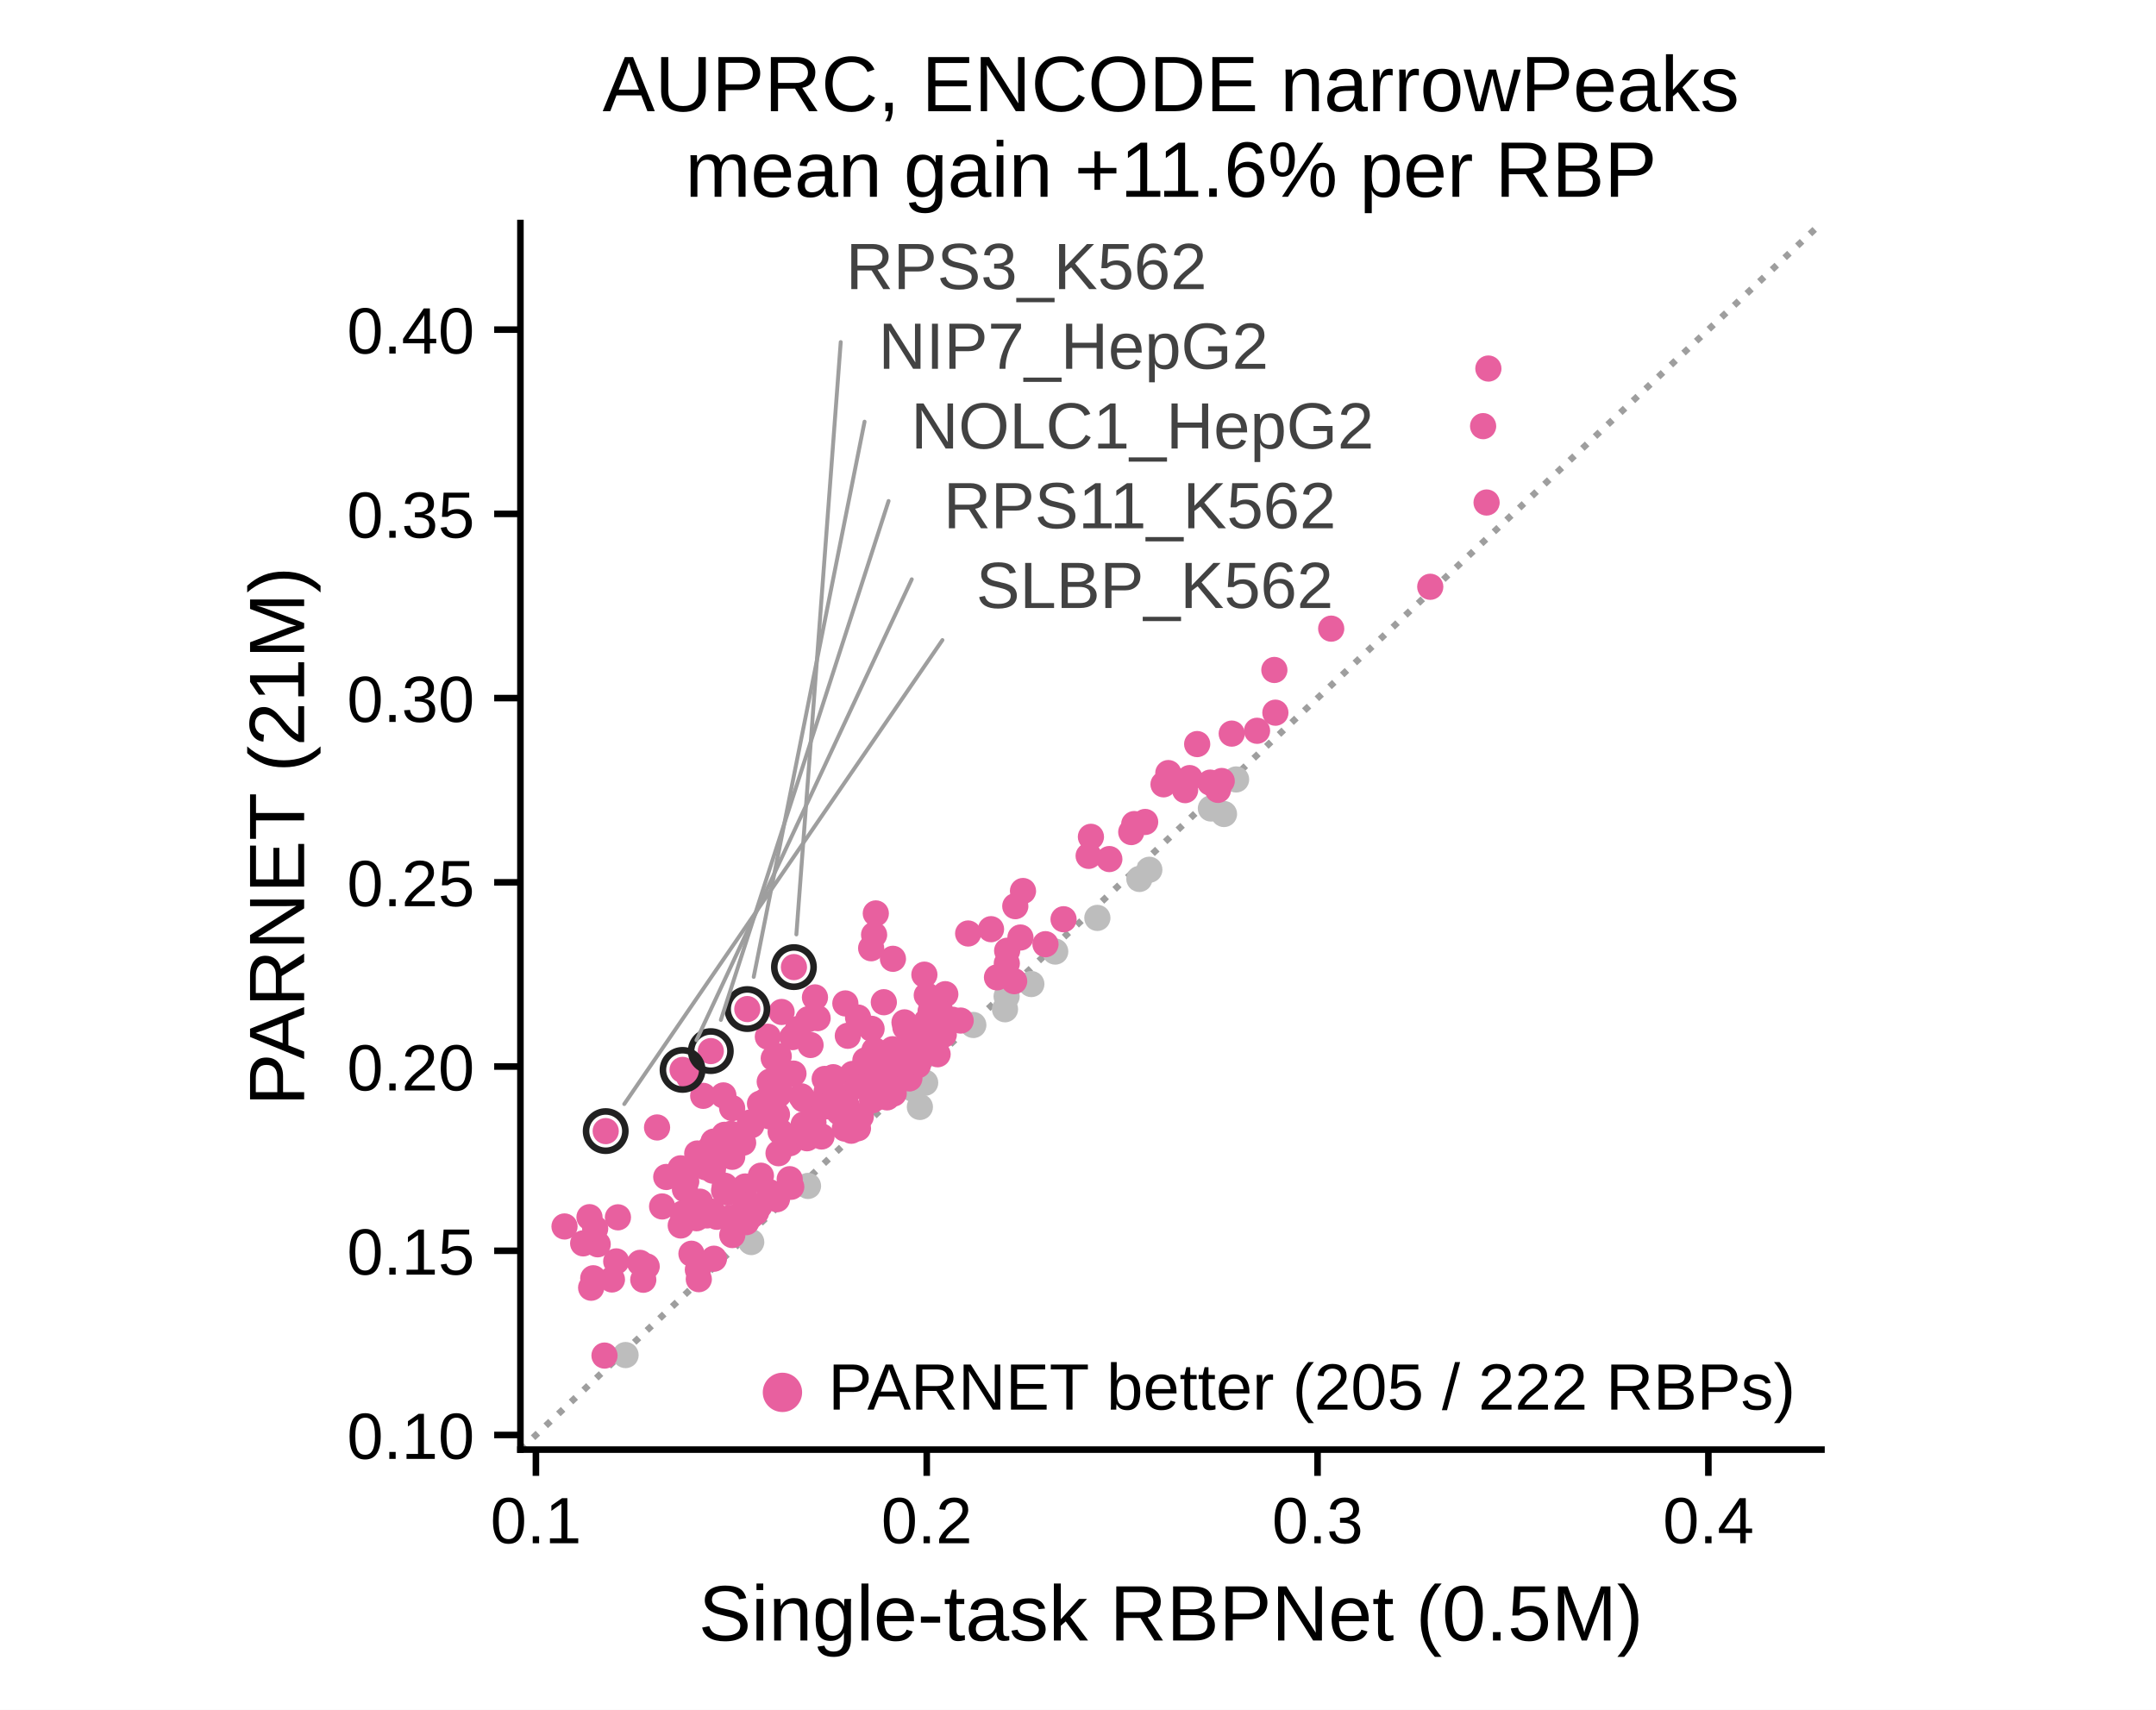
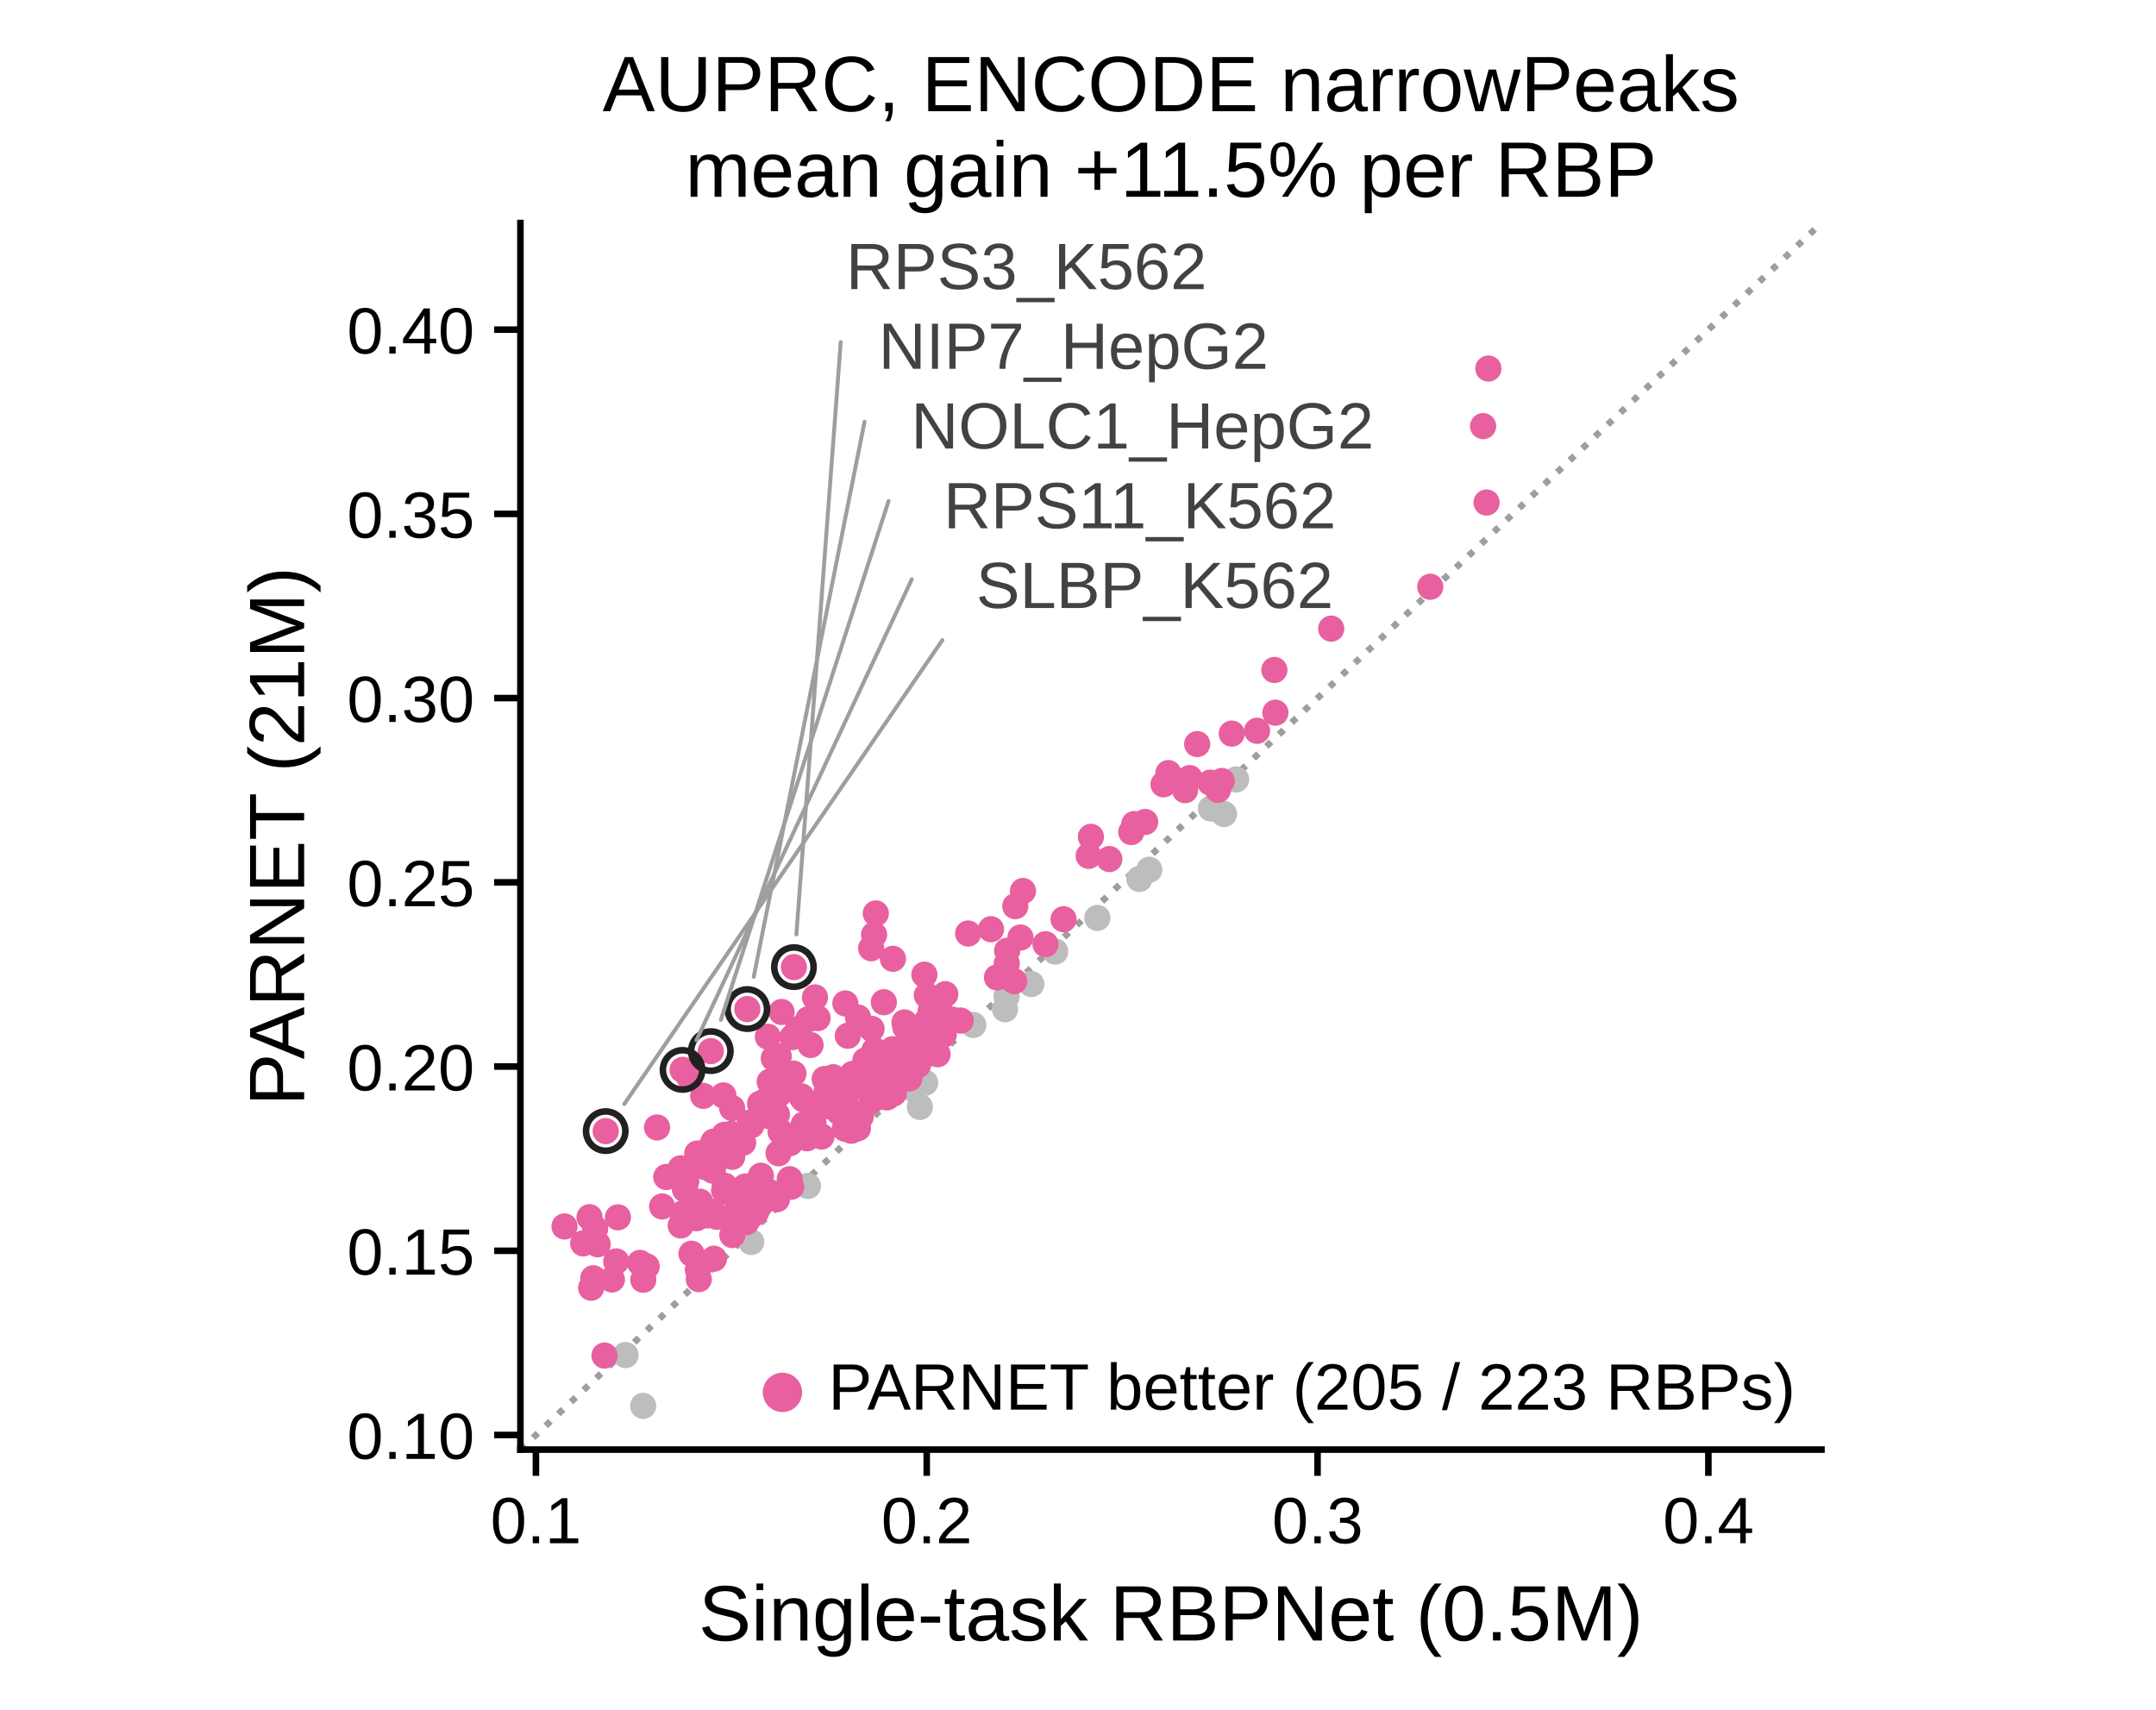
<svg xmlns="http://www.w3.org/2000/svg" xmlns:xlink="http://www.w3.org/1999/xlink" width="164.409pt" height="130.394pt" viewBox="0 0 164.409 130.394" version="1.1">
  <defs>
    <style type="text/css">*{stroke-linejoin: round; stroke-linecap: butt}</style>
  </defs>
  <g id="figure_1">
    <g id="patch_1">
      <path d="M 0 130.394  L 164.409 130.394  L 164.409 0  L 0 0  z " style="fill: #ffffff" />
    </g>
    <g id="axes_1">
      <g id="patch_2">
        <path d="M 39.685 110.551  L 138.898 110.551  L 138.898 17.008  L 39.685 17.008  z " style="fill: #ffffff" />
      </g>
      <g id="line2d_1">
        <path d="M 39.685 110.551  L 138.898 17.008  " clip-path="url(#pf9ccf09ab8)" style="fill: none; stroke-dasharray: 0.5,0.825; stroke-dashoffset: 0; stroke: #9e9e9e; stroke-width: 0.5" />
      </g>
      <g id="matplotlib.axis_1">
        <g id="xtick_1">
          <g id="line2d_2">
            <defs>
              <path id="me5752a31cb" d="M 0 0  L 0 2  " style="stroke: #000000; stroke-width: 0.5" />
            </defs>
            <g>
              <use xlink:href="#me5752a31cb" x="40.867" y="110.551" style="stroke: #000000; stroke-width: 0.5" />
            </g>
          </g>
          <g id="text_1">
            <text style="font-size: 5px; font-family: 'Arial', 'Helvetica', 'Liberation Sans', sans-serif; text-anchor: middle" x="40.867" y="117.691" transform="rotate(-0 40.86664 117.6913)">0.1</text>
          </g>
        </g>
        <g id="xtick_2">
          <g id="line2d_3">
            <g>
              <use xlink:href="#me5752a31cb" x="70.669" y="110.551" style="stroke: #000000; stroke-width: 0.5" />
            </g>
          </g>
          <g id="text_2">
            <text style="font-size: 5px; font-family: 'Arial', 'Helvetica', 'Liberation Sans', sans-serif; text-anchor: middle" x="70.669" y="117.691" transform="rotate(-0 70.66902 117.6913)">0.2</text>
          </g>
        </g>
        <g id="xtick_3">
          <g id="line2d_4">
            <g>
              <use xlink:href="#me5752a31cb" x="100.471" y="110.551" style="stroke: #000000; stroke-width: 0.5" />
            </g>
          </g>
          <g id="text_3">
            <text style="font-size: 5px; font-family: 'Arial', 'Helvetica', 'Liberation Sans', sans-serif; text-anchor: middle" x="100.471" y="117.691" transform="rotate(-0 100.4714 117.6913)">0.3</text>
          </g>
        </g>
        <g id="xtick_4">
          <g id="line2d_5">
            <g>
              <use xlink:href="#me5752a31cb" x="130.274" y="110.551" style="stroke: #000000; stroke-width: 0.5" />
            </g>
          </g>
          <g id="text_4">
            <text style="font-size: 5px; font-family: 'Arial', 'Helvetica', 'Liberation Sans', sans-serif; text-anchor: middle" x="130.274" y="117.691" transform="rotate(-0 130.2738 117.6913)">0.4</text>
          </g>
        </g>
        <g id="text_5">
          <text style="font-size: 6px; font-family: 'Arial', 'Helvetica', 'Liberation Sans', sans-serif; text-anchor: middle" x="89.291" y="125.112" transform="rotate(-0 89.29134 125.1117)">Single-task RBPNet (0.5M)</text>
        </g>
      </g>
      <g id="matplotlib.axis_2">
        <g id="ytick_1">
          <g id="line2d_6">
            <defs>
              <path id="me5e452b302" d="M 0 0  L -2 0  " style="stroke: #000000; stroke-width: 0.5" />
            </defs>
            <g>
              <use xlink:href="#me5e452b302" x="39.685" y="109.437" style="stroke: #000000; stroke-width: 0.5" />
            </g>
          </g>
          <g id="text_6">
            <text style="font-size: 5px; font-family: 'Arial', 'Helvetica', 'Liberation Sans', sans-serif; text-anchor: end" x="36.185" y="111.257" transform="rotate(-0 36.18504 111.2572)">0.10</text>
          </g>
        </g>
        <g id="ytick_2">
          <g id="line2d_7">
            <g>
              <use xlink:href="#me5e452b302" x="39.685" y="95.387" style="stroke: #000000; stroke-width: 0.5" />
            </g>
          </g>
          <g id="text_7">
            <text style="font-size: 5px; font-family: 'Arial', 'Helvetica', 'Liberation Sans', sans-serif; text-anchor: end" x="36.185" y="97.207" transform="rotate(-0 36.18504 97.20747)">0.15</text>
          </g>
        </g>
        <g id="ytick_3">
          <g id="line2d_8">
            <g>
              <use xlink:href="#me5e452b302" x="39.685" y="81.338" style="stroke: #000000; stroke-width: 0.5" />
            </g>
          </g>
          <g id="text_8">
            <text style="font-size: 5px; font-family: 'Arial', 'Helvetica', 'Liberation Sans', sans-serif; text-anchor: end" x="36.185" y="83.158" transform="rotate(-0 36.18504 83.15778)">0.20</text>
          </g>
        </g>
        <g id="ytick_4">
          <g id="line2d_9">
            <g>
              <use xlink:href="#me5e452b302" x="39.685" y="67.288" style="stroke: #000000; stroke-width: 0.5" />
            </g>
          </g>
          <g id="text_9">
            <text style="font-size: 5px; font-family: 'Arial', 'Helvetica', 'Liberation Sans', sans-serif; text-anchor: end" x="36.185" y="69.108" transform="rotate(-0 36.18504 69.10809)">0.25</text>
          </g>
        </g>
        <g id="ytick_5">
          <g id="line2d_10">
            <g>
              <use xlink:href="#me5e452b302" x="39.685" y="53.238" style="stroke: #000000; stroke-width: 0.5" />
            </g>
          </g>
          <g id="text_10">
            <text style="font-size: 5px; font-family: 'Arial', 'Helvetica', 'Liberation Sans', sans-serif; text-anchor: end" x="36.185" y="55.058" transform="rotate(-0 36.18504 55.05839)">0.30</text>
          </g>
        </g>
        <g id="ytick_6">
          <g id="line2d_11">
            <g>
              <use xlink:href="#me5e452b302" x="39.685" y="39.189" style="stroke: #000000; stroke-width: 0.5" />
            </g>
          </g>
          <g id="text_11">
            <text style="font-size: 5px; font-family: 'Arial', 'Helvetica', 'Liberation Sans', sans-serif; text-anchor: end" x="36.185" y="41.009" transform="rotate(-0 36.18504 41.0087)">0.35</text>
          </g>
        </g>
        <g id="ytick_7">
          <g id="line2d_12">
            <g>
              <use xlink:href="#me5e452b302" x="39.685" y="25.139" style="stroke: #000000; stroke-width: 0.5" />
            </g>
          </g>
          <g id="text_12">
            <text style="font-size: 5px; font-family: 'Arial', 'Helvetica', 'Liberation Sans', sans-serif; text-anchor: end" x="36.185" y="26.959" transform="rotate(-0 36.18504 26.95901)">0.40</text>
          </g>
        </g>
        <g id="text_13">
          <text style="font-size: 6px; font-family: 'Arial', 'Helvetica', 'Liberation Sans', sans-serif; text-anchor: middle" x="23.192" y="63.78" transform="rotate(-90 23.19176 63.77953)">PARNET (21M)</text>
        </g>
      </g>
      <g id="PathCollection_1">
        <defs>
          <path id="mf2c2e0ef51" d="M 0 1  C 0.265 1 0.52 0.895 0.707 0.707  C 0.895 0.52 1 0.265 1 0  C 1 -0.265 0.895 -0.52 0.707 -0.707  C 0.52 -0.895 0.265 -1 0 -1  C -0.265 -1 -0.52 -0.895 -0.707 -0.707  C -0.895 -0.52 -1 -0.265 -1 0  C -1 0.265 -0.895 0.52 -0.707 0.707  C -0.52 0.895 -0.265 1 0 1  z " />
        </defs>
        <g clip-path="url(#pf9ccf09ab8)">
          <use xlink:href="#mf2c2e0ef51" x="80.468" y="72.568" style="fill: #bdbdbd" />
          <use xlink:href="#mf2c2e0ef51" x="78.647" y="75.046" style="fill: #bdbdbd" />
          <use xlink:href="#mf2c2e0ef51" x="76.761" y="75.99" style="fill: #bdbdbd" />
          <use xlink:href="#mf2c2e0ef51" x="74.221" y="78.168" style="fill: #bdbdbd" />
          <use xlink:href="#mf2c2e0ef51" x="76.638" y="76.968" style="fill: #bdbdbd" />
          <use xlink:href="#mf2c2e0ef51" x="70.55" y="82.571" style="fill: #bdbdbd" />
          <use xlink:href="#mf2c2e0ef51" x="92.338" y="61.657" style="fill: #bdbdbd" />
          <use xlink:href="#mf2c2e0ef51" x="93.337" y="62.078" style="fill: #bdbdbd" />
          <use xlink:href="#mf2c2e0ef51" x="70.147" y="84.417" style="fill: #bdbdbd" />
          <use xlink:href="#mf2c2e0ef51" x="69.656" y="83.057" style="fill: #bdbdbd" />
          <use xlink:href="#mf2c2e0ef51" x="61.615" y="90.442" style="fill: #bdbdbd" />
          <use xlink:href="#mf2c2e0ef51" x="83.681" y="70.002" style="fill: #bdbdbd" />
          <use xlink:href="#mf2c2e0ef51" x="94.261" y="59.443" style="fill: #bdbdbd" />
          <use xlink:href="#mf2c2e0ef51" x="86.884" y="67.03" style="fill: #bdbdbd" />
          <use xlink:href="#mf2c2e0ef51" x="47.703" y="103.34" style="fill: #bdbdbd" />
+           <use xlink:href="#mf2c2e0ef51" x="49.044" y="107.217" style="fill: #bdbdbd" />
          <use xlink:href="#mf2c2e0ef51" x="57.285" y="94.721" style="fill: #bdbdbd" />
          <use xlink:href="#mf2c2e0ef51" x="87.644" y="66.33" style="fill: #bdbdbd" />
        </g>
      </g>
      <g id="PathCollection_2">
        <defs>
          <path id="mb67d2dc4aa" d="M 0 1  C 0.265 1 0.52 0.895 0.707 0.707  C 0.895 0.52 1 0.265 1 0  C 1 -0.265 0.895 -0.52 0.707 -0.707  C 0.52 -0.895 0.265 -1 0 -1  C -0.265 -1 -0.52 -0.895 -0.707 -0.707  C -0.895 -0.52 -1 -0.265 -1 0  C -1 0.265 -0.895 0.52 -0.707 0.707  C -0.52 0.895 -0.265 1 0 1  z " />
        </defs>
        <g clip-path="url(#pf9ccf09ab8)">
          <use xlink:href="#mb67d2dc4aa" x="53.625" y="83.572" style="fill: #e8609f" />
          <use xlink:href="#mb67d2dc4aa" x="55.27" y="90.428" style="fill: #e8609f" />
          <use xlink:href="#mb67d2dc4aa" x="50.806" y="89.759" style="fill: #e8609f" />
          <use xlink:href="#mb67d2dc4aa" x="55.747" y="86.471" style="fill: #e8609f" />
          <use xlink:href="#mb67d2dc4aa" x="60.244" y="87.182" style="fill: #e8609f" />
          <use xlink:href="#mb67d2dc4aa" x="54.141" y="87.576" style="fill: #e8609f" />
          <use xlink:href="#mb67d2dc4aa" x="53.789" y="89.012" style="fill: #e8609f" />
          <use xlink:href="#mb67d2dc4aa" x="63.034" y="83.251" style="fill: #e8609f" />
          <use xlink:href="#mb67d2dc4aa" x="60.429" y="79.093" style="fill: #e8609f" />
          <use xlink:href="#mb67d2dc4aa" x="60.852" y="78.477" style="fill: #e8609f" />
          <use xlink:href="#mb67d2dc4aa" x="70.49" y="74.33" style="fill: #e8609f" />
          <use xlink:href="#mb67d2dc4aa" x="93.927" y="55.947" style="fill: #e8609f" />
          <use xlink:href="#mb67d2dc4aa" x="64.756" y="85.342" style="fill: #e8609f" />
          <use xlink:href="#mb67d2dc4aa" x="69.998" y="81.237" style="fill: #e8609f" />
          <use xlink:href="#mb67d2dc4aa" x="55.216" y="90.796" style="fill: #e8609f" />
          <use xlink:href="#mb67d2dc4aa" x="62.888" y="82.282" style="fill: #e8609f" />
          <use xlink:href="#mb67d2dc4aa" x="68.261" y="80.469" style="fill: #e8609f" />
          <use xlink:href="#mb67d2dc4aa" x="86.265" y="63.455" style="fill: #e8609f" />
          <use xlink:href="#mb67d2dc4aa" x="63.201" y="82.358" style="fill: #e8609f" />
          <use xlink:href="#mb67d2dc4aa" x="64.455" y="83.659" style="fill: #e8609f" />
          <use xlink:href="#mb67d2dc4aa" x="59.529" y="86.32" style="fill: #e8609f" />
          <use xlink:href="#mb67d2dc4aa" x="69.411" y="78.59" style="fill: #e8609f" />
          <use xlink:href="#mb67d2dc4aa" x="62.348" y="77.645" style="fill: #e8609f" />
          <use xlink:href="#mb67d2dc4aa" x="65.433" y="77.6" style="fill: #e8609f" />
          <use xlink:href="#mb67d2dc4aa" x="91.292" y="56.745" style="fill: #e8609f" />
          <use xlink:href="#mb67d2dc4aa" x="52.06" y="92.541" style="fill: #e8609f" />
          <use xlink:href="#mb67d2dc4aa" x="55.461" y="90.939" style="fill: #e8609f" />
          <use xlink:href="#mb67d2dc4aa" x="66.67" y="83.299" style="fill: #e8609f" />
          <use xlink:href="#mb67d2dc4aa" x="55.237" y="86.545" style="fill: #e8609f" />
          <use xlink:href="#mb67d2dc4aa" x="65.018" y="81.9" style="fill: #e8609f" />
          <use xlink:href="#mb67d2dc4aa" x="53.375" y="91.642" style="fill: #e8609f" />
          <use xlink:href="#mb67d2dc4aa" x="59.383" y="80.545" style="fill: #e8609f" />
          <use xlink:href="#mb67d2dc4aa" x="57.18" y="85.612" style="fill: #e8609f" />
          <use xlink:href="#mb67d2dc4aa" x="53.908" y="92.69" style="fill: #e8609f" />
          <use xlink:href="#mb67d2dc4aa" x="53.112" y="92.906" style="fill: #e8609f" />
          <use xlink:href="#mb67d2dc4aa" x="54.194" y="87.683" style="fill: #e8609f" />
          <use xlink:href="#mb67d2dc4aa" x="55.595" y="87.685" style="fill: #e8609f" />
          <use xlink:href="#mb67d2dc4aa" x="53.482" y="88.481" style="fill: #e8609f" />
          <use xlink:href="#mb67d2dc4aa" x="56.826" y="90.484" style="fill: #e8609f" />
          <use xlink:href="#mb67d2dc4aa" x="71.661" y="77.002" style="fill: #e8609f" />
          <use xlink:href="#mb67d2dc4aa" x="58.024" y="89.661" style="fill: #e8609f" />
          <use xlink:href="#mb67d2dc4aa" x="63.353" y="84.384" style="fill: #e8609f" />
          <use xlink:href="#mb67d2dc4aa" x="61.538" y="86.806" style="fill: #e8609f" />
          <use xlink:href="#mb67d2dc4aa" x="58.554" y="79.064" style="fill: #e8609f" />
          <use xlink:href="#mb67d2dc4aa" x="67.498" y="81.537" style="fill: #e8609f" />
          <use xlink:href="#mb67d2dc4aa" x="70.863" y="76.103" style="fill: #e8609f" />
          <use xlink:href="#mb67d2dc4aa" x="56.912" y="93.204" style="fill: #e8609f" />
          <use xlink:href="#mb67d2dc4aa" x="47.122" y="92.836" style="fill: #e8609f" />
          <use xlink:href="#mb67d2dc4aa" x="72.624" y="77.766" style="fill: #e8609f" />
          <use xlink:href="#mb67d2dc4aa" x="84.593" y="65.515" style="fill: #e8609f" />
          <use xlink:href="#mb67d2dc4aa" x="59.249" y="84.996" style="fill: #e8609f" />
          <use xlink:href="#mb67d2dc4aa" x="62.029" y="85.598" style="fill: #e8609f" />
          <use xlink:href="#mb67d2dc4aa" x="61.254" y="83.833" style="fill: #e8609f" />
          <use xlink:href="#mb67d2dc4aa" x="65.439" y="82.83" style="fill: #e8609f" />
          <use xlink:href="#mb67d2dc4aa" x="68.973" y="77.969" style="fill: #e8609f" />
          <use xlink:href="#mb67d2dc4aa" x="55.83" y="84.507" style="fill: #e8609f" />
          <use xlink:href="#mb67d2dc4aa" x="59.481" y="83.24" style="fill: #e8609f" />
          <use xlink:href="#mb67d2dc4aa" x="63.54" y="82.15" style="fill: #e8609f" />
          <use xlink:href="#mb67d2dc4aa" x="53.217" y="96.835" style="fill: #e8609f" />
          <use xlink:href="#mb67d2dc4aa" x="46.097" y="103.379" style="fill: #e8609f" />
          <use xlink:href="#mb67d2dc4aa" x="76.027" y="74.538" style="fill: #e8609f" />
          <use xlink:href="#mb67d2dc4aa" x="68.827" y="80.318" style="fill: #e8609f" />
          <use xlink:href="#mb67d2dc4aa" x="97.256" y="54.351" style="fill: #e8609f" />
          <use xlink:href="#mb67d2dc4aa" x="61.809" y="79.694" style="fill: #e8609f" />
          <use xlink:href="#mb67d2dc4aa" x="50.105" y="85.983" style="fill: #e8609f" />
          <use xlink:href="#mb67d2dc4aa" x="78.009" y="67.951" style="fill: #e8609f" />
          <use xlink:href="#mb67d2dc4aa" x="52.233" y="90.706" style="fill: #e8609f" />
          <use xlink:href="#mb67d2dc4aa" x="61.284" y="85.755" style="fill: #e8609f" />
          <use xlink:href="#mb67d2dc4aa" x="67.921" y="80.776" style="fill: #e8609f" />
          <use xlink:href="#mb67d2dc4aa" x="55.675" y="92.875" style="fill: #e8609f" />
          <use xlink:href="#mb67d2dc4aa" x="73.256" y="77.831" style="fill: #e8609f" />
          <use xlink:href="#mb67d2dc4aa" x="109.066" y="44.749" style="fill: #e8609f" />
          <use xlink:href="#mb67d2dc4aa" x="64.914" y="86.233" style="fill: #e8609f" />
          <use xlink:href="#mb67d2dc4aa" x="92.878" y="60.238" style="fill: #e8609f" />
          <use xlink:href="#mb67d2dc4aa" x="95.858" y="55.731" style="fill: #e8609f" />
          <use xlink:href="#mb67d2dc4aa" x="56.391" y="92.662" style="fill: #e8609f" />
          <use xlink:href="#mb67d2dc4aa" x="55.842" y="94.19" style="fill: #e8609f" />
          <use xlink:href="#mb67d2dc4aa" x="65.641" y="85.154" style="fill: #e8609f" />
          <use xlink:href="#mb67d2dc4aa" x="59.249" y="91.453" style="fill: #e8609f" />
          <use xlink:href="#mb67d2dc4aa" x="83.016" y="65.27" style="fill: #e8609f" />
          <use xlink:href="#mb67d2dc4aa" x="70.669" y="77.881" style="fill: #e8609f" />
          <use xlink:href="#mb67d2dc4aa" x="89.093" y="58.957" style="fill: #e8609f" />
          <use xlink:href="#mb67d2dc4aa" x="76.802" y="72.506" style="fill: #e8609f" />
          <use xlink:href="#mb67d2dc4aa" x="81.103" y="70.104" style="fill: #e8609f" />
          <use xlink:href="#mb67d2dc4aa" x="64.583" y="84.35" style="fill: #e8609f" />
          <use xlink:href="#mb67d2dc4aa" x="54.442" y="95.992" style="fill: #e8609f" />
          <use xlink:href="#mb67d2dc4aa" x="60.337" y="90.507" style="fill: #e8609f" />
          <use xlink:href="#mb67d2dc4aa" x="59.359" y="83.49" style="fill: #e8609f" />
          <use xlink:href="#mb67d2dc4aa" x="64.652" y="78.991" style="fill: #e8609f" />
          <use xlink:href="#mb67d2dc4aa" x="44.953" y="92.825" style="fill: #e8609f" />
          <use xlink:href="#mb67d2dc4aa" x="66.786" y="69.66" style="fill: #e8609f" />
          <use xlink:href="#mb67d2dc4aa" x="72.085" y="75.819" style="fill: #e8609f" />
          <use xlink:href="#mb67d2dc4aa" x="68.067" y="80.017" style="fill: #e8609f" />
          <use xlink:href="#mb67d2dc4aa" x="59.368" y="87.949" style="fill: #e8609f" />
          <use xlink:href="#mb67d2dc4aa" x="54.319" y="92.406" style="fill: #e8609f" />
          <use xlink:href="#mb67d2dc4aa" x="68.151" y="83.392" style="fill: #e8609f" />
          <use xlink:href="#mb67d2dc4aa" x="66.798" y="83.726" style="fill: #e8609f" />
          <use xlink:href="#mb67d2dc4aa" x="61.928" y="84.319" style="fill: #e8609f" />
          <use xlink:href="#mb67d2dc4aa" x="61.719" y="86.115" style="fill: #e8609f" />
          <use xlink:href="#mb67d2dc4aa" x="56.668" y="87.146" style="fill: #e8609f" />
          <use xlink:href="#mb67d2dc4aa" x="60.506" y="81.874" style="fill: #e8609f" />
          <use xlink:href="#mb67d2dc4aa" x="56.987" y="76.954" style="fill: #e8609f" />
          <use xlink:href="#mb67d2dc4aa" x="54.352" y="89.276" style="fill: #e8609f" />
          <use xlink:href="#mb67d2dc4aa" x="64.321" y="84.294" style="fill: #e8609f" />
          <use xlink:href="#mb67d2dc4aa" x="58.697" y="82.495" style="fill: #e8609f" />
          <use xlink:href="#mb67d2dc4aa" x="54.203" y="80.16" style="fill: #e8609f" />
          <use xlink:href="#mb67d2dc4aa" x="54.412" y="87.064" style="fill: #e8609f" />
          <use xlink:href="#mb67d2dc4aa" x="57.929" y="91.942" style="fill: #e8609f" />
          <use xlink:href="#mb67d2dc4aa" x="52.537" y="82.119" style="fill: #e8609f" />
          <use xlink:href="#mb67d2dc4aa" x="66.431" y="72.315" style="fill: #e8609f" />
          <use xlink:href="#mb67d2dc4aa" x="64.464" y="76.524" style="fill: #e8609f" />
          <use xlink:href="#mb67d2dc4aa" x="69.984" y="79.5" style="fill: #e8609f" />
          <use xlink:href="#mb67d2dc4aa" x="59.004" y="80.711" style="fill: #e8609f" />
          <use xlink:href="#mb67d2dc4aa" x="57.3" y="85.811" style="fill: #e8609f" />
          <use xlink:href="#mb67d2dc4aa" x="79.723" y="72.006" style="fill: #e8609f" />
          <use xlink:href="#mb67d2dc4aa" x="51.899" y="89.099" style="fill: #e8609f" />
          <use xlink:href="#mb67d2dc4aa" x="88.726" y="59.814" style="fill: #e8609f" />
          <use xlink:href="#mb67d2dc4aa" x="55.836" y="88.222" style="fill: #e8609f" />
          <use xlink:href="#mb67d2dc4aa" x="65.424" y="86.042" style="fill: #e8609f" />
          <use xlink:href="#mb67d2dc4aa" x="62.649" y="86.671" style="fill: #e8609f" />
          <use xlink:href="#mb67d2dc4aa" x="69.042" y="78.351" style="fill: #e8609f" />
          <use xlink:href="#mb67d2dc4aa" x="77.816" y="71.497" style="fill: #e8609f" />
          <use xlink:href="#mb67d2dc4aa" x="67.644" y="83.69" style="fill: #e8609f" />
          <use xlink:href="#mb67d2dc4aa" x="61.594" y="86.637" style="fill: #e8609f" />
          <use xlink:href="#mb67d2dc4aa" x="61.636" y="77.73" style="fill: #e8609f" />
          <use xlink:href="#mb67d2dc4aa" x="71.968" y="78.904" style="fill: #e8609f" />
          <use xlink:href="#mb67d2dc4aa" x="69.346" y="82.243" style="fill: #e8609f" />
          <use xlink:href="#mb67d2dc4aa" x="58.683" y="90.917" style="fill: #e8609f" />
          <use xlink:href="#mb67d2dc4aa" x="64.422" y="86.07" style="fill: #e8609f" />
          <use xlink:href="#mb67d2dc4aa" x="70.904" y="79.556" style="fill: #e8609f" />
          <use xlink:href="#mb67d2dc4aa" x="66.05" y="81.79" style="fill: #e8609f" />
          <use xlink:href="#mb67d2dc4aa" x="113.498" y="28.106" style="fill: #e8609f" />
          <use xlink:href="#mb67d2dc4aa" x="63.987" y="84.822" style="fill: #e8609f" />
          <use xlink:href="#mb67d2dc4aa" x="52.051" y="81.593" style="fill: #e8609f" />
          <use xlink:href="#mb67d2dc4aa" x="73.828" y="71.191" style="fill: #e8609f" />
          <use xlink:href="#mb67d2dc4aa" x="60.542" y="73.754" style="fill: #e8609f" />
          <use xlink:href="#mb67d2dc4aa" x="60.22" y="89.928" style="fill: #e8609f" />
          <use xlink:href="#mb67d2dc4aa" x="57.285" y="92.721" style="fill: #e8609f" />
          <use xlink:href="#mb67d2dc4aa" x="56.897" y="91.931" style="fill: #e8609f" />
          <use xlink:href="#mb67d2dc4aa" x="59.6" y="77.176" style="fill: #e8609f" />
          <use xlink:href="#mb67d2dc4aa" x="57.955" y="84.17" style="fill: #e8609f" />
          <use xlink:href="#mb67d2dc4aa" x="49.313" y="96.579" style="fill: #e8609f" />
          <use xlink:href="#mb67d2dc4aa" x="44.47" y="94.823" style="fill: #e8609f" />
          <use xlink:href="#mb67d2dc4aa" x="77.422" y="69.106" style="fill: #e8609f" />
          <use xlink:href="#mb67d2dc4aa" x="58.384" y="83.945" style="fill: #e8609f" />
          <use xlink:href="#mb67d2dc4aa" x="92.288" y="59.684" style="fill: #e8609f" />
          <use xlink:href="#mb67d2dc4aa" x="83.189" y="63.818" style="fill: #e8609f" />
          <use xlink:href="#mb67d2dc4aa" x="46.189" y="86.261" style="fill: #e8609f" />
          <use xlink:href="#mb67d2dc4aa" x="66.443" y="82.054" style="fill: #e8609f" />
          <use xlink:href="#mb67d2dc4aa" x="71.772" y="78.643" style="fill: #e8609f" />
          <use xlink:href="#mb67d2dc4aa" x="45.578" y="94.893" style="fill: #e8609f" />
          <use xlink:href="#mb67d2dc4aa" x="53.169" y="87.969" style="fill: #e8609f" />
          <use xlink:href="#mb67d2dc4aa" x="97.178" y="51.094" style="fill: #e8609f" />
          <use xlink:href="#mb67d2dc4aa" x="70.964" y="77.117" style="fill: #e8609f" />
          <use xlink:href="#mb67d2dc4aa" x="93.164" y="59.561" style="fill: #e8609f" />
          <use xlink:href="#mb67d2dc4aa" x="68.845" y="81.385" style="fill: #e8609f" />
          <use xlink:href="#mb67d2dc4aa" x="67.397" y="76.432" style="fill: #e8609f" />
          <use xlink:href="#mb67d2dc4aa" x="66.684" y="80.09" style="fill: #e8609f" />
          <use xlink:href="#mb67d2dc4aa" x="76.776" y="73.473" style="fill: #e8609f" />
          <use xlink:href="#mb67d2dc4aa" x="49.053" y="97.596" style="fill: #e8609f" />
          <use xlink:href="#mb67d2dc4aa" x="52.728" y="95.612" style="fill: #e8609f" />
          <use xlink:href="#mb67d2dc4aa" x="68.338" y="81.908" style="fill: #e8609f" />
          <use xlink:href="#mb67d2dc4aa" x="68.091" y="73.121" style="fill: #e8609f" />
          <use xlink:href="#mb67d2dc4aa" x="66.5" y="83.917" style="fill: #e8609f" />
          <use xlink:href="#mb67d2dc4aa" x="48.806" y="96.309" style="fill: #e8609f" />
          <use xlink:href="#mb67d2dc4aa" x="57.663" y="92.437" style="fill: #e8609f" />
          <use xlink:href="#mb67d2dc4aa" x="54.656" y="92.794" style="fill: #e8609f" />
          <use xlink:href="#mb67d2dc4aa" x="43.048" y="93.533" style="fill: #e8609f" />
          <use xlink:href="#mb67d2dc4aa" x="59.574" y="82.313" style="fill: #e8609f" />
          <use xlink:href="#mb67d2dc4aa" x="90.371" y="60.258" style="fill: #e8609f" />
          <use xlink:href="#mb67d2dc4aa" x="75.572" y="70.862" style="fill: #e8609f" />
          <use xlink:href="#mb67d2dc4aa" x="87.326" y="62.685" style="fill: #e8609f" />
          <use xlink:href="#mb67d2dc4aa" x="70.672" y="75.9" style="fill: #e8609f" />
          <use xlink:href="#mb67d2dc4aa" x="66.655" y="71.287" style="fill: #e8609f" />
          <use xlink:href="#mb67d2dc4aa" x="65.99" y="80.866" style="fill: #e8609f" />
          <use xlink:href="#mb67d2dc4aa" x="66.464" y="78.46" style="fill: #e8609f" />
          <use xlink:href="#mb67d2dc4aa" x="90.717" y="59.339" style="fill: #e8609f" />
          <use xlink:href="#mb67d2dc4aa" x="113.096" y="32.498" style="fill: #e8609f" />
          <use xlink:href="#mb67d2dc4aa" x="101.512" y="47.942" style="fill: #e8609f" />
          <use xlink:href="#mb67d2dc4aa" x="113.361" y="38.323" style="fill: #e8609f" />
          <use xlink:href="#mb67d2dc4aa" x="71.498" y="80.399" style="fill: #e8609f" />
          <use xlink:href="#mb67d2dc4aa" x="68.097" y="81.149" style="fill: #e8609f" />
          <use xlink:href="#mb67d2dc4aa" x="61.105" y="83.608" style="fill: #e8609f" />
          <use xlink:href="#mb67d2dc4aa" x="58.668" y="85.131" style="fill: #e8609f" />
          <use xlink:href="#mb67d2dc4aa" x="45.385" y="93.701" style="fill: #e8609f" />
          <use xlink:href="#mb67d2dc4aa" x="46.663" y="97.576" style="fill: #e8609f" />
          <use xlink:href="#mb67d2dc4aa" x="45.239" y="97.484" style="fill: #e8609f" />
          <use xlink:href="#mb67d2dc4aa" x="46.991" y="96.197" style="fill: #e8609f" />
          <use xlink:href="#mb67d2dc4aa" x="52.329" y="90.099" style="fill: #e8609f" />
          <use xlink:href="#mb67d2dc4aa" x="50.49" y="92.007" style="fill: #e8609f" />
          <use xlink:href="#mb67d2dc4aa" x="62.146" y="76.063" style="fill: #e8609f" />
          <use xlink:href="#mb67d2dc4aa" x="53.288" y="97.554" style="fill: #e8609f" />
          <use xlink:href="#mb67d2dc4aa" x="62.897" y="84.384" style="fill: #e8609f" />
          <use xlink:href="#mb67d2dc4aa" x="70.872" y="76.072" style="fill: #e8609f" />
          <use xlink:href="#mb67d2dc4aa" x="86.494" y="62.846" style="fill: #e8609f" />
          <use xlink:href="#mb67d2dc4aa" x="71.56" y="77.134" style="fill: #e8609f" />
          <use xlink:href="#mb67d2dc4aa" x="55.163" y="83.538" style="fill: #e8609f" />
          <use xlink:href="#mb67d2dc4aa" x="52.314" y="89.531" style="fill: #e8609f" />
          <use xlink:href="#mb67d2dc4aa" x="51.911" y="93.46" style="fill: #e8609f" />
          <use xlink:href="#mb67d2dc4aa" x="54.418" y="88.851" style="fill: #e8609f" />
          <use xlink:href="#mb67d2dc4aa" x="45.078" y="98.206" style="fill: #e8609f" />
          <use xlink:href="#mb67d2dc4aa" x="77.336" y="74.827" style="fill: #e8609f" />
          <use xlink:href="#mb67d2dc4aa" x="70.031" y="80.042" style="fill: #e8609f" />
          <use xlink:href="#mb67d2dc4aa" x="68.538" y="80.714" style="fill: #e8609f" />
          <use xlink:href="#mb67d2dc4aa" x="67.337" y="83.198" style="fill: #e8609f" />
        </g>
      </g>
      <g id="patch_3">
        <path d="M 39.685 110.551  L 39.685 17.008  " style="fill: none; stroke: #000000; stroke-width: 0.5; stroke-linejoin: miter; stroke-linecap: square" />
      </g>
      <g id="patch_4">
        <path d="M 39.685 110.551  L 138.898 110.551  " style="fill: none; stroke: #000000; stroke-width: 0.5; stroke-linejoin: miter; stroke-linecap: square" />
      </g>
      <g id="PathCollection_3">
        <defs>
          <path id="C0_0_18f11ebd76" d="M 0 1.5  C 0.398 1.5 0.779 1.342 1.061 1.061  C 1.342 0.779 1.5 0.398 1.5 -0  C 1.5 -0.398 1.342 -0.779 1.061 -1.061  C 0.779 -1.342 0.398 -1.5 0 -1.5  C -0.398 -1.5 -0.779 -1.342 -1.061 -1.061  C -1.342 -0.779 -1.5 -0.398 -1.5 0  C -1.5 0.398 -1.342 0.779 -1.061 1.061  C -0.779 1.342 -0.398 1.5 0 1.5  z " />
        </defs>
        <g clip-path="url(#pf9ccf09ab8)">
          <use xlink:href="#C0_0_18f11ebd76" x="46.189" y="86.261" style="fill: none; stroke: #212121; stroke-width: 0.5" />
        </g>
        <g clip-path="url(#pf9ccf09ab8)">
          <use xlink:href="#C0_0_18f11ebd76" x="52.051" y="81.593" style="fill: none; stroke: #212121; stroke-width: 0.5" />
        </g>
        <g clip-path="url(#pf9ccf09ab8)">
          <use xlink:href="#C0_0_18f11ebd76" x="56.987" y="76.954" style="fill: none; stroke: #212121; stroke-width: 0.5" />
        </g>
        <g clip-path="url(#pf9ccf09ab8)">
          <use xlink:href="#C0_0_18f11ebd76" x="60.542" y="73.754" style="fill: none; stroke: #212121; stroke-width: 0.5" />
        </g>
        <g clip-path="url(#pf9ccf09ab8)">
          <use xlink:href="#C0_0_18f11ebd76" x="54.203" y="80.16" style="fill: none; stroke: #212121; stroke-width: 0.5" />
        </g>
      </g>
      <g id="text_14">
        <text style="font-size: 6px; font-family: 'Arial', 'Helvetica', 'Liberation Sans', sans-serif" transform="translate(45.94696 8.477601)">AUPRC, ENCODE narrowPeaks</text>
-         <text style="font-size: 6px; font-family: 'Arial', 'Helvetica', 'Liberation Sans', sans-serif" transform="translate(52.24274 15.00787)">mean gain +11.6% per RBP</text>
+         <text style="font-size: 6px; font-family: 'Arial', 'Helvetica', 'Liberation Sans', sans-serif" transform="translate(52.24274 15.00787)">mean gain +11.5% per RBP</text>
      </g>
      <g id="patch_5">
        <path d="M 64.111 26.089  Q 62.42 48.675 60.729 71.26  " style="fill: none; stroke: #9e9e9e; stroke-width: 0.3; stroke-linecap: round" />
      </g>
      <g id="text_15">
        <text style="font-size: 5px; font-family: 'Arial', 'Helvetica', 'Liberation Sans', sans-serif; text-anchor: start; fill: #424242" x="64.511" y="22.044" transform="rotate(-0 64.51068 22.04355)">RPS3_K562</text>
      </g>
      <g id="patch_6">
        <path d="M 65.928 32.158  Q 61.702 53.33 57.476 74.502  " style="fill: none; stroke: #9e9e9e; stroke-width: 0.3; stroke-linecap: round" />
      </g>
      <g id="text_16">
        <text style="font-size: 5px; font-family: 'Arial', 'Helvetica', 'Liberation Sans', sans-serif; text-anchor: start; fill: #424242" x="66.991" y="28.124" transform="rotate(-0 66.99099 28.12387)">NIP7_HepG2</text>
      </g>
      <g id="patch_7">
        <path d="M 67.76 38.207  Q 61.366 57.994 54.972 77.782  " style="fill: none; stroke: #9e9e9e; stroke-width: 0.3; stroke-linecap: round" />
      </g>
      <g id="text_17">
        <text style="font-size: 5px; font-family: 'Arial', 'Helvetica', 'Liberation Sans', sans-serif; text-anchor: start; fill: #424242" x="69.471" y="34.206" transform="rotate(-0 69.47131 34.2056)">NOLC1_HepG2</text>
      </g>
      <g id="patch_8">
        <path d="M 69.528 44.178  Q 61.318 61.754 53.109 79.33  " style="fill: none; stroke: #9e9e9e; stroke-width: 0.3; stroke-linecap: round" />
      </g>
      <g id="text_18">
        <text style="font-size: 5px; font-family: 'Arial', 'Helvetica', 'Liberation Sans', sans-serif; text-anchor: start; fill: #424242" x="71.952" y="40.284" transform="rotate(-0 71.95162 40.2845)">RPS11_K562</text>
      </g>
      <g id="patch_9">
        <path d="M 71.865 48.814  Q 59.735 66.506 47.604 84.197  " style="fill: none; stroke: #9e9e9e; stroke-width: 0.3; stroke-linecap: round" />
      </g>
      <g id="text_19">
        <text style="font-size: 5px; font-family: 'Arial', 'Helvetica', 'Liberation Sans', sans-serif; text-anchor: start; fill: #424242" x="74.432" y="46.365" transform="rotate(-0 74.43194 46.36481)">SLBP_K562</text>
      </g>
      <g id="legend_1">
        <g id="PathCollection_4">
          <defs>
            <path id="me89a82cb73" d="M 0 1.5  C 0.398 1.5 0.779 1.342 1.061 1.061  C 1.342 0.779 1.5 0.398 1.5 0  C 1.5 -0.398 1.342 -0.779 1.061 -1.061  C 0.779 -1.342 0.398 -1.5 0 -1.5  C -0.398 -1.5 -0.779 -1.342 -1.061 -1.061  C -1.342 -0.779 -1.5 -0.398 -1.5 0  C -1.5 0.398 -1.342 0.779 -1.061 1.061  C -0.779 1.342 -0.398 1.5 0 1.5  z " />
          </defs>
          <g>
            <use xlink:href="#me89a82cb73" x="59.666" y="106.186" style="fill: #e8609f" />
          </g>
        </g>
        <g id="text_20">
-           <text style="font-size: 5px; font-family: 'Arial', 'Helvetica', 'Liberation Sans', sans-serif; text-anchor: start" x="63.166" y="107.499" transform="rotate(-0 63.16561 107.4988)">PARNET better (205 / 222 RBPs)</text>
+           <text style="font-size: 5px; font-family: 'Arial', 'Helvetica', 'Liberation Sans', sans-serif; text-anchor: start" x="63.166" y="107.499" transform="rotate(-0 63.16561 107.4988)">PARNET better (205 / 223 RBPs)</text>
        </g>
      </g>
    </g>
  </g>
  <defs>
    <clipPath id="pf9ccf09ab8">
      <rect x="39.685" y="17.008" width="99.213" height="93.543" />
    </clipPath>
  </defs>
</svg>
